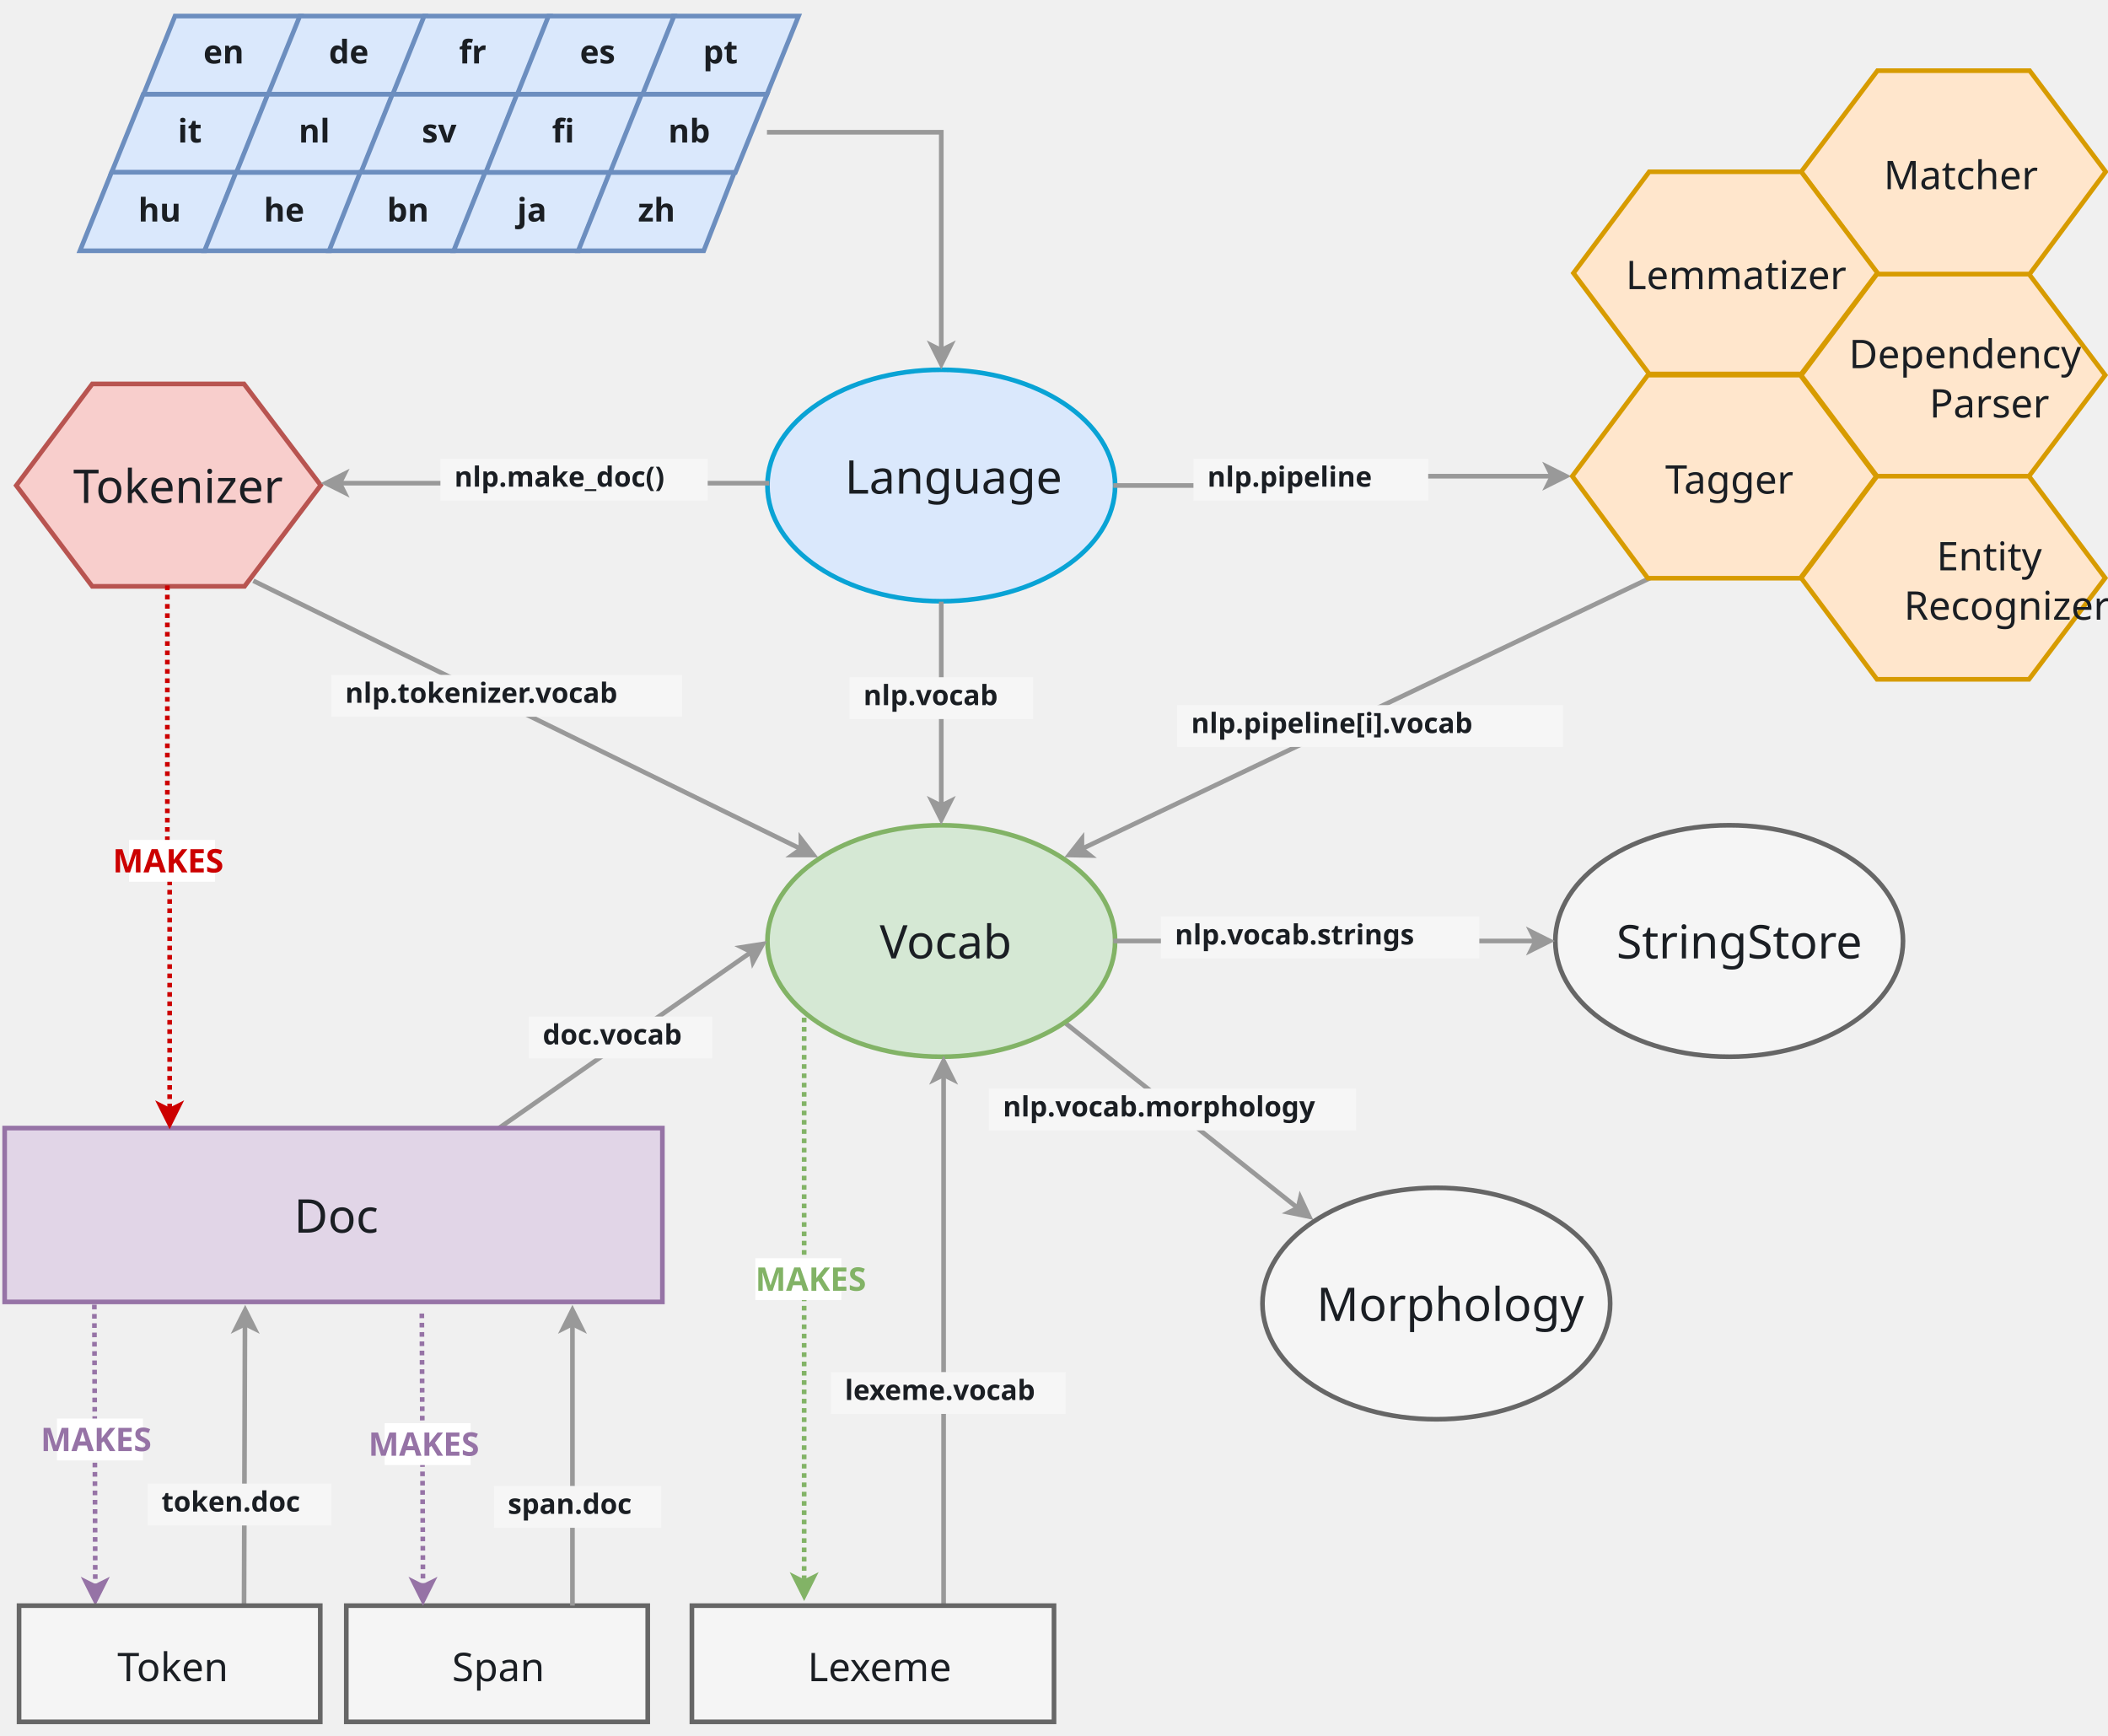
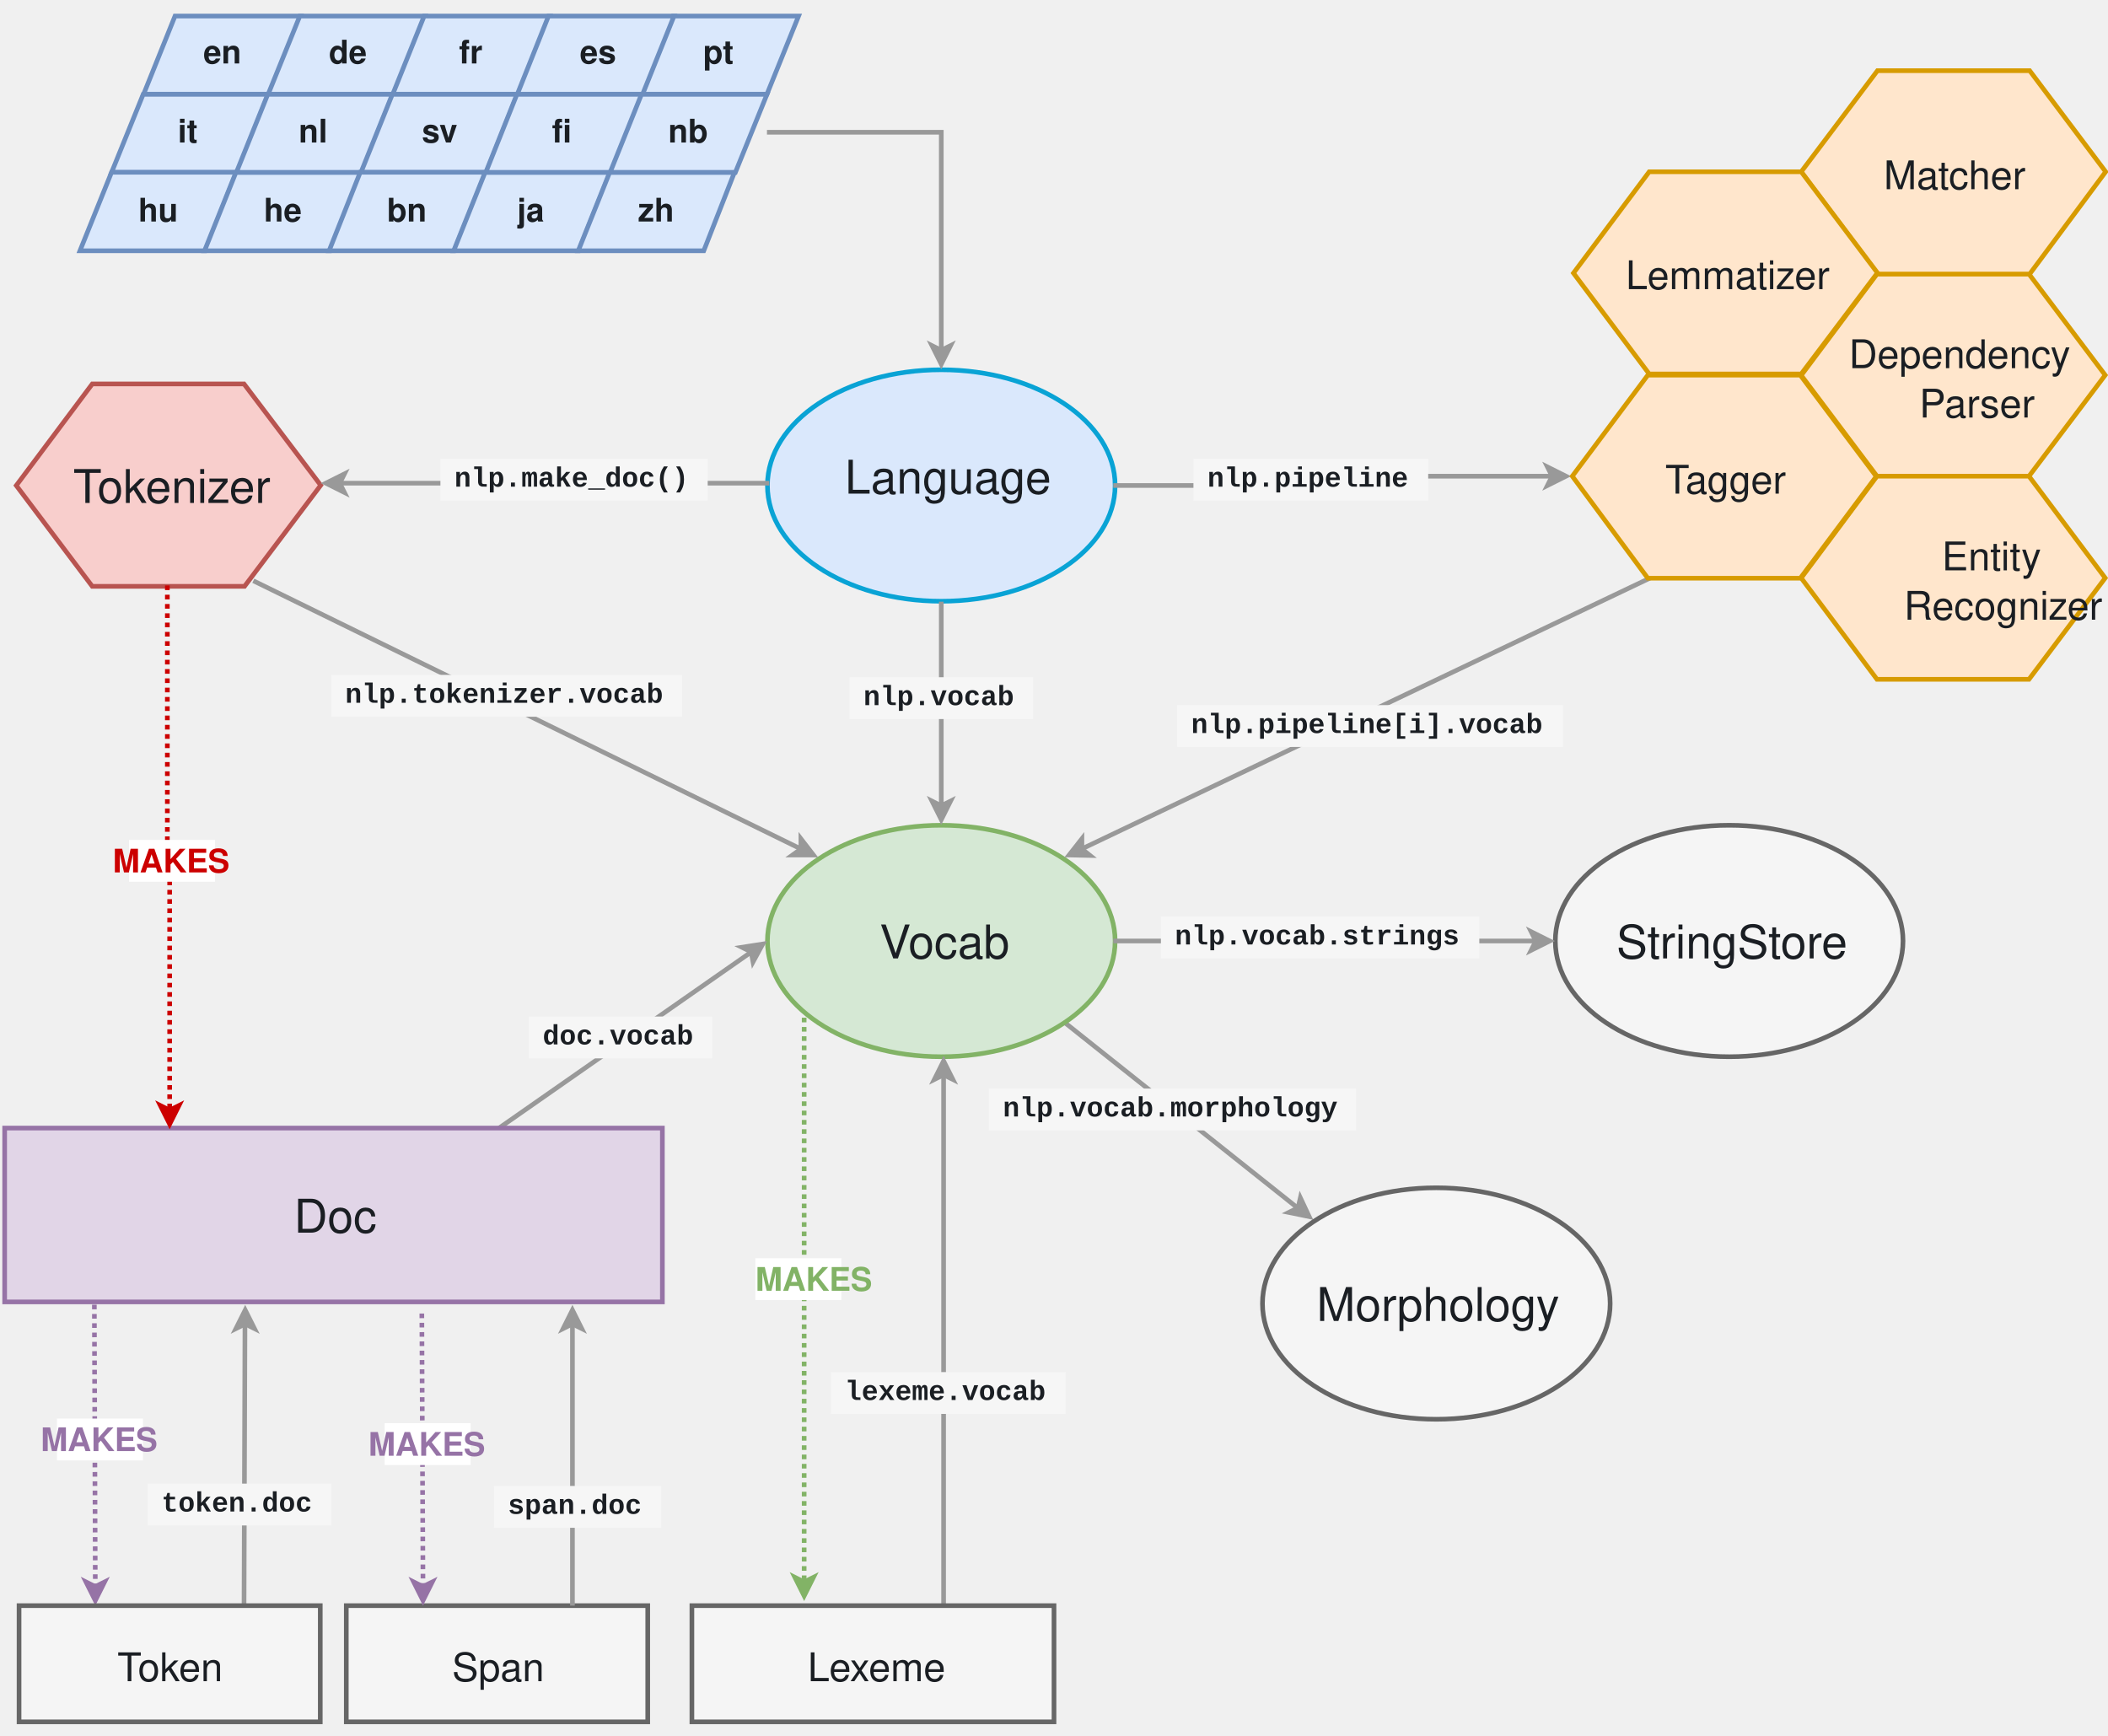
<svg xmlns="http://www.w3.org/2000/svg" class="o-svg" viewBox="-1 -1 907 737" width="906" height="746">
  <style>
-         .svg__architecture__text-large { fill: #1a1e23; font: 20px "Source Sans Pro" }
-         .svg__architecture__text-medium { fill: #1a1e23; font: 17px "Source Sans Pro" }
-         .svg__architecture__text-small { fill: #1a1e23; font: bold 14px "Source Sans Pro" }
-         .svg__architecture__text-code {  fill: #1a1e23; font: 600 12px "Source Code Pro" }
+         .svg__architecture__text-large { fill: #1a1e23; font: 20px "Source Sans Pro", Tahoma, Helvetica, Arial, sans-serif }
+         .svg__architecture__text-medium { fill: #1a1e23; font: 17px "Source Sans Pro", Tahoma, Helvetica, Arial, sans-serif }
+         .svg__architecture__text-small { fill: #1a1e23; font: bold 14px "Source Sans Pro", Tahoma, Helvetica, Arial, sans-serif }
+         .svg__architecture__text-code {  fill: #1a1e23; font: 600 12px "Source Code Pro", Monaco, "Courier New", monospace }
    </style>
  <ellipse cx="404" cy="203" fill="#dae8fc" stroke="#09a3d5" stroke-width="2" rx="74.8" ry="49.8" />
  <text class="svg__architecture__text-large" transform="translate(362.5 206.5)" width="81" height="40">Language</text>
  <path fill="none" stroke="#82b366" stroke-width="2" stroke-miterlimit="10" d="M345 432v242.8" stroke-dasharray="2 2" />
  <path fill="#82b366" stroke="#82b366" stroke-width="2" stroke-miterlimit="10" d="M345 680.8l-4-8 4 2 4-2z" />
  <rect fill="#fff" transform="translate(324 535.5)" width="37" height="18" />
  <text class="svg__architecture__text-small" dy="1em" style="fill: #82b366" transform="translate(324 535.5)" width="37" height="18">MAKES</text>
  <path fill="none" stroke="#999" stroke-width="2" stroke-miterlimit="10" d="M457 434l100.5 80" />
  <path fill="#999" stroke="#999" stroke-width="2" stroke-miterlimit="10" d="M562.3 517.6l-8.8-1.8 4-2 1-4.3z" />
  <rect fill="#f6f6f6" transform="translate(424.5 462.5)" width="158" height="18" />
  <text class="svg__architecture__text-code" dy="1em" dx="0.5em" transform="translate(424.5 462.5)" width="158" height="18">nlp.vocab.morphology</text>
  <ellipse cx="404" cy="399" fill="#d5e8d4" stroke="#82b366" stroke-width="2" rx="74.8" ry="49.8" />
  <text class="svg__architecture__text-large" dy="1em" transform="translate(377.5 386.5)" width="51" height="22">Vocab</text>
  <path fill="none" stroke="#999" stroke-width="2" stroke-miterlimit="10" d="M404 253v87.8" />
  <path fill="#999" stroke="#999" stroke-width="2" stroke-miterlimit="10" d="M404 346.8l-4-8 4 2 4-2z" />
  <rect fill="#f6f6f6" transform="translate(364.5 285.5)" width="79" height="18" />
  <text class="svg__architecture__text-code" dy="1em" dx="0.5em" transform="translate(364.5 285.5)" width="79" height="18">nlp.vocab</text>
  <ellipse cx="743" cy="399" fill="#f5f5f5" stroke="#666" stroke-width="2" rx="74.8" ry="49.8" />
  <text class="svg__architecture__text-large" transform="translate(694.5 386.5)" dy="1em" width="95" height="22">StringStore</text>
  <path fill="none" stroke="#999" stroke-width="2" stroke-miterlimit="10" d="M478 399h181.8" />
  <path fill="#999" stroke="#999" stroke-width="2" stroke-miterlimit="10" d="M665.8 399l-8 4 2-4-2-4z" />
  <rect fill="#f6f6f6" transform="translate(498.5 388.5)" width="137" height="18" />
  <text class="svg__architecture__text-code" dy="1em" dx="0.5em" transform="translate(498.5 388.5)" width="137" height="18">nlp.vocab.strings</text>
  <path fill="none" stroke="#999" stroke-width="2" stroke-miterlimit="10" d="M108 244l235.6 115.4" />
  <path fill="#999" stroke="#999" stroke-width="2" stroke-miterlimit="10" d="M349 362h-9l3.6-2.6V355z" />
  <rect fill="#f6f6f6" transform="translate(141.5 284.5)" width="151" height="18" />
  <text class="svg__architecture__text-code" dy="1em" dx="0.5em" transform="translate(141.5 284.5)" width="151" height="18">nlp.tokenizer.vocab</text>
  <path fill="#f8cecc" stroke="#b85450" stroke-width="2" stroke-miterlimit="10" d="M38.7 159.3H104l33 43.6-32.8 43.5H38.7L6 203z" />
  <text class="svg__architecture__text-large" transform="translate(30.5 190.5)" dy="1em" width="80" height="22">Tokenizer</text>
  <path fill="none" stroke="#999" stroke-width="2" stroke-miterlimit="10" d="M329 203v-1H145.2" />
  <path fill="#999" stroke="#999" stroke-width="2" stroke-miterlimit="10" d="M139.2 202l8-4-2 4 2 4z" />
  <rect fill="#f6f6f6" transform="translate(188.5 191.5)" width="115" height="18" />
  <text class="svg__architecture__text-code" dy="1em" dx="0.5em" transform="translate(188.5 191.5)" width="115" height="18">nlp.make_doc()</text>
  <path fill="none" stroke="#999" stroke-width="2" stroke-miterlimit="10" d="M478 203h83v-4h105.8" />
  <path fill="#999" stroke="#999" stroke-width="2" stroke-miterlimit="10" d="M672.8 199l-8 4 2-4-2-4z" />
  <rect fill="#f6f6f6" transform="translate(512.5 191.5)" width="101" height="18" />
  <text class="svg__architecture__text-code" dy="1em" dx="0.5em" transform="translate(512.5 191.5)" width="101" height="18">nlp.pipeline</text>
  <path fill="none" stroke="#999" stroke-width="2" stroke-miterlimit="10" d="M709 242.8L464.4 359.4" />
  <path fill="#999" stroke="#999" stroke-width="2" stroke-miterlimit="10" d="M459 362l5.5-7v4.4l3.5 2.8z" />
  <rect fill="#f6f6f6" transform="translate(505.5 297.5)" width="166" height="18" />
  <text class="svg__architecture__text-code" dy="1em" dx="0.5em" transform="translate(505.5 297.5)" width="166" height="18">nlp.pipeline[i].vocab</text>
  <path fill="#dae8fc" stroke="#6c8ebf" stroke-width="2" stroke-miterlimit="10" d="M275.3 34.6L288.6 1h54L329 34.6z" />
  <text class="svg__architecture__text-small" dy="0.85em" transform="translate(301.5 9.5)" width="12" height="14">pt</text>
  <path fill="#dae8fc" stroke="#6c8ebf" stroke-width="2" stroke-miterlimit="10" d="M60.8 34.6L74.3 1h54l-13.6 33.6z" />
  <text class="svg__architecture__text-small" dy="0.85em" transform="translate(86.5 9.5)" width="14" height="14">en</text>
  <path fill="#dae8fc" stroke="#6c8ebf" stroke-width="2" stroke-miterlimit="10" d="M114.4 34.6L128 1h53.8l-13.5 33.6z" />
  <text class="svg__architecture__text-small" dy="0.85em" transform="translate(140.5 9.5)" width="14" height="14">de</text>
  <path fill="#dae8fc" stroke="#6c8ebf" stroke-width="2" stroke-miterlimit="10" d="M168 34.6L181.5 1h54l-13.6 33.6z" />
  <text class="svg__architecture__text-small" dy="0.85em" transform="translate(196.5 9.5)" width="8" height="14">fr</text>
  <path fill="#dae8fc" stroke="#6c8ebf" stroke-width="2" stroke-miterlimit="10" d="M221.6 34.6L235 1h54l-13.5 33.6z" />
  <text class="svg__architecture__text-small" dy="0.85em" transform="translate(248.5 9.5)" width="12" height="14">es</text>
  <path fill="#dae8fc" stroke="#6c8ebf" stroke-width="2" stroke-miterlimit="10" d="M47 68.3l13.6-33.6h53.8L101 68.3z" />
  <text class="svg__architecture__text-small" dy="0.85em" transform="translate(75.5 43.5)" width="8" height="14">it</text>
  <path fill="#dae8fc" stroke="#6c8ebf" stroke-width="2" stroke-miterlimit="10" d="M100.7 68.3l13.5-33.6H168l-13.4 33.6z" />
  <text class="svg__architecture__text-small" dy="0.85em" transform="translate(127.5 43.5)" width="12" height="14">nl</text>
  <path fill="#dae8fc" stroke="#6c8ebf" stroke-width="2" stroke-miterlimit="10" d="M154.3 68.3l13.5-33.6h53.8l-13.4 33.6z" />
  <text class="svg__architecture__text-small" dy="0.85em" transform="translate(180.5 43.5)" width="12" height="14">sv</text>
  <path fill="#dae8fc" stroke="#6c8ebf" stroke-width="2" stroke-miterlimit="10" d="M208 68.3l13.4-33.6h53.8L262 68.3z" />
  <text class="svg__architecture__text-small" dy="0.85em" transform="translate(236.5 43.5)" width="8" height="14">fi</text>
  <path fill="#dae8fc" stroke="#6c8ebf" stroke-width="2" stroke-miterlimit="10" d="M261.5 68.3L275 34.7h54l-13.6 33.6z" />
  <text class="svg__architecture__text-small" dy="0.85em" transform="translate(286.5 43.5)" width="16" height="14">nb</text>
  <path fill="#dae8fc" stroke="#6c8ebf" stroke-width="2" stroke-miterlimit="10" d="M33.4 102L47 68.2h53.7L87.3 102z" />
  <text class="svg__architecture__text-small" dy="0.85em" transform="translate(58.5 77.5)" width="16" height="14">hu</text>
  <path fill="#dae8fc" stroke="#6c8ebf" stroke-width="2" stroke-miterlimit="10" d="M87 102l13.5-33.7h53.8L141 102z" />
  <text class="svg__architecture__text-small" dy="0.85em" transform="translate(112.5 77.5)" width="14" height="14">he</text>
  <path fill="#dae8fc" stroke="#6c8ebf" stroke-width="2" stroke-miterlimit="10" d="M140.6 102L154 68.2h54L194.4 102z" />
  <text class="svg__architecture__text-small" dy="0.85em" transform="translate(165.5 77.5)" width="16" height="14">bn</text>
  <path fill="#dae8fc" stroke="#6c8ebf" stroke-width="2" stroke-miterlimit="10" d="M194.2 102l13.5-33.7h53.8L248 102z" />
  <text transform="translate(221.5 77.5)" class="svg__architecture__text-small" dy="0.85em" width="10" height="14">ja</text>
  <path fill="#dae8fc" stroke="#6c8ebf" stroke-width="2" stroke-miterlimit="10" d="M247.8 102l13.5-33.7H315L301.8 102z" />
  <text class="svg__architecture__text-small" dy="0.85em" transform="translate(273.5 77.5)" width="14" height="14">zh</text>
  <path fill="none" stroke="#999" stroke-width="2" stroke-miterlimit="10" d="M329 51h75v93.8" />
  <path fill="#999" stroke="#999" stroke-width="2" stroke-miterlimit="10" d="M404 150.8l-4-8 4 2 4-2z" />
  <path fill="none" stroke="#999" stroke-width="2" stroke-miterlimit="10" d="M213 480l109.3-76.3" />
  <path fill="#999" stroke="#999" stroke-width="2" stroke-miterlimit="10" d="M327.2 400.3L323 408l-.8-4.3-4-2z" />
  <rect fill="#f6f6f6" transform="translate(226.5 431.5)" width="79" height="18" />
  <text class="svg__architecture__text-code" dy="1em" dx="0.5em" transform="translate(226.5 431.5)" width="79" height="18">doc.vocab</text>
  <path fill="none" stroke="#9673a6" stroke-width="2" stroke-miterlimit="10" d="M39.6 555.5l.4 121.3" stroke-dasharray="2 2" />
  <path fill="#9673a6" stroke="#9673a6" stroke-width="2" stroke-miterlimit="10" d="M40 682.8l-4-8 4 2 4-2z" />
  <rect fill="#fff" transform="translate(23.5 604.5)" width="37" height="18" />
  <text class="svg__architecture__text-small" style="fill: #9673a6" dy="1em" dx="-0.5em" transform="translate(23.5 604.5)" width="37" height="18">MAKES</text>
  <path fill="#e1d5e7" stroke="#9673a6" stroke-width="2" d="M1 479.5h283v74.8H1z" />
  <text class="svg__architecture__text-large" dy="1em" transform="translate(125.5 504.5)" width="32" height="22">Doc</text>
  <path fill="none" stroke="#c00" stroke-width="2" stroke-miterlimit="10" d="M71 246v117h1v108.8" stroke-dasharray="2 2" />
  <path fill="#c00" stroke="#c00" stroke-width="2" stroke-miterlimit="10" d="M72 477.8l-4-8 4 2 4-2z" />
  <rect fill="#fff" transform="translate(54.5 355.5)" width="37" height="18" />
  <text class="svg__architecture__text-small" style="fill: #cc0000" dy="1em" dx="-0.5em" transform="translate(54.5 355.5)" width="37" height="18">MAKES</text>
  <path fill="none" stroke="#999" stroke-width="2" stroke-miterlimit="10" d="M104 685l.4-121.2" />
  <path fill="#999" stroke="#999" stroke-width="2" stroke-miterlimit="10" d="M104.5 557.8l4 8-4-2-4 2z" />
  <rect fill="#f6f6f6" transform="translate(62.5 632.5)" width="79" height="18" />
  <text class="svg__architecture__text-code" dy="1em" dx="0.5em" transform="translate(62.5 632.5)" width="79" height="18">token.doc</text>
  <path fill="#f5f5f5" stroke="#666" stroke-width="2" d="M7.2 685h129.6v50H7.2z" />
  <text class="svg__architecture__text-medium" dy="1em" transform="translate(49.5 700.5)" width="43" height="18">Token</text>
  <path fill="#f5f5f5" stroke="#666" stroke-width="2" d="M148 685h129.7v50H148z" />
  <text class="svg__architecture__text-medium" dy="1em" transform="translate(193.5 700.5)" width="37" height="18">Span</text>
  <path fill="none" stroke="#999" stroke-width="2" stroke-miterlimit="10" d="M405 686V456.6" />
  <path fill="#999" stroke="#999" stroke-width="2" stroke-miterlimit="10" d="M405 450.6l4 8-4-2-4 2z" />
  <rect fill="#f6f6f6" transform="translate(356.5 584.5)" width="101" height="18" />
  <text class="svg__architecture__text-code" dy="1em" dx="0.5em" transform="translate(356.5 584.5)" width="101" height="18">lexeme.vocab</text>
  <path fill="#f5f5f5" stroke="#666" stroke-width="2" d="M296.7 685h155.8v50H296.7z" />
  <text class="svg__architecture__text-medium" dy="1em" transform="translate(346.5 700.5)" width="55" height="18">Lexeme</text>
  <path fill="none" stroke="#9673a6" stroke-width="2" stroke-miterlimit="10" d="M180.5 559.3l.5 117.5" stroke-dasharray="2 2" />
  <path fill="#9673a6" stroke="#9673a6" stroke-width="2" stroke-miterlimit="10" d="M181 682.8l-4-8 4 2 4-2z" />
  <rect fill="#fff" transform="translate(164.5 606.5)" width="37" height="18" />
  <text class="svg__architecture__text-small" style="fill: #9673a6" dy="1em" dx="-0.5em" transform="translate(164.5 606.5)" width="37" height="18">MAKES</text>
  <path fill="none" stroke="#999" stroke-width="2" stroke-miterlimit="10" d="M245.3 685V564" />
  <path fill="#999" stroke="#999" stroke-width="2" stroke-miterlimit="10" d="M245.3 557.8l4 8-4-2-4 2z" />
  <rect fill="#f6f6f6" transform="translate(211.5 633.5)" width="72" height="18" />
  <text class="svg__architecture__text-code" dy="1em" dx="0.5em" transform="translate(211.5 633.5)" width="72" height="18">span.doc</text>
  <path fill="#ffe6cc" stroke="#d79b00" stroke-width="2" stroke-miterlimit="10" d="M806.6 112H872l32.8 43.5L872 199h-65.4L774 155.6z" />
  <text class="svg__architecture__text-medium" dy="1em" transform="translate(794.5 135.5)" width="88" height="38">Dependency <tspan dy="1.25em" dx="-4.1em">Parser</tspan>
  </text>
  <path fill="#ffe6cc" stroke="#d79b00" stroke-width="2" stroke-miterlimit="10" d="M806.6 199H872l32.8 43.8-32.8 43.6h-65.4L774 242.8z" />
  <text class="svg__architecture__text-medium" dy="1em" dx="1.1em" transform="translate(799.5 222.5)" width="78" height="38">Entity <tspan dy="1.25em" dx="-3.75em">Recognizer</tspan>
  </text>
  <path fill="#ffe6cc" stroke="#d79b00" stroke-width="2" stroke-miterlimit="10" d="M708 155.5h65.6l32.7 43.6-32.7 43.8H708L675.5 199z" />
  <text class="svg__architecture__text-medium" dy="1em" transform="translate(715.5 189.5)" width="48" height="18">Tagger</text>
  <path fill="#ffe6cc" stroke="#d79b00" stroke-width="2" stroke-miterlimit="10" d="M806.8 24.5h65.5L905 68 872.3 112h-65.5L774 68z" />
  <text class="svg__architecture__text-medium" dy="1em" transform="translate(809.5 58.5)" width="58" height="18">Matcher</text>
  <path fill="#ffe6cc" stroke="#d79b00" stroke-width="2" stroke-miterlimit="10" d="M708.6 68H774l32.8 43.5L774 155h-65.4L676 111.6z" />
  <text class="svg__architecture__text-medium" dy="1em" transform="translate(698.5 101.5)" width="84" height="18">Lemmatizer</text>
  <ellipse cx="617" cy="555" fill="#f5f5f5" stroke="#666" stroke-width="2" rx="74.8" ry="49.8" />
  <text class="svg__architecture__text-large" dy="1em" transform="translate(565.5 542.5)" width="101" height="22">Morphology</text>
</svg>
